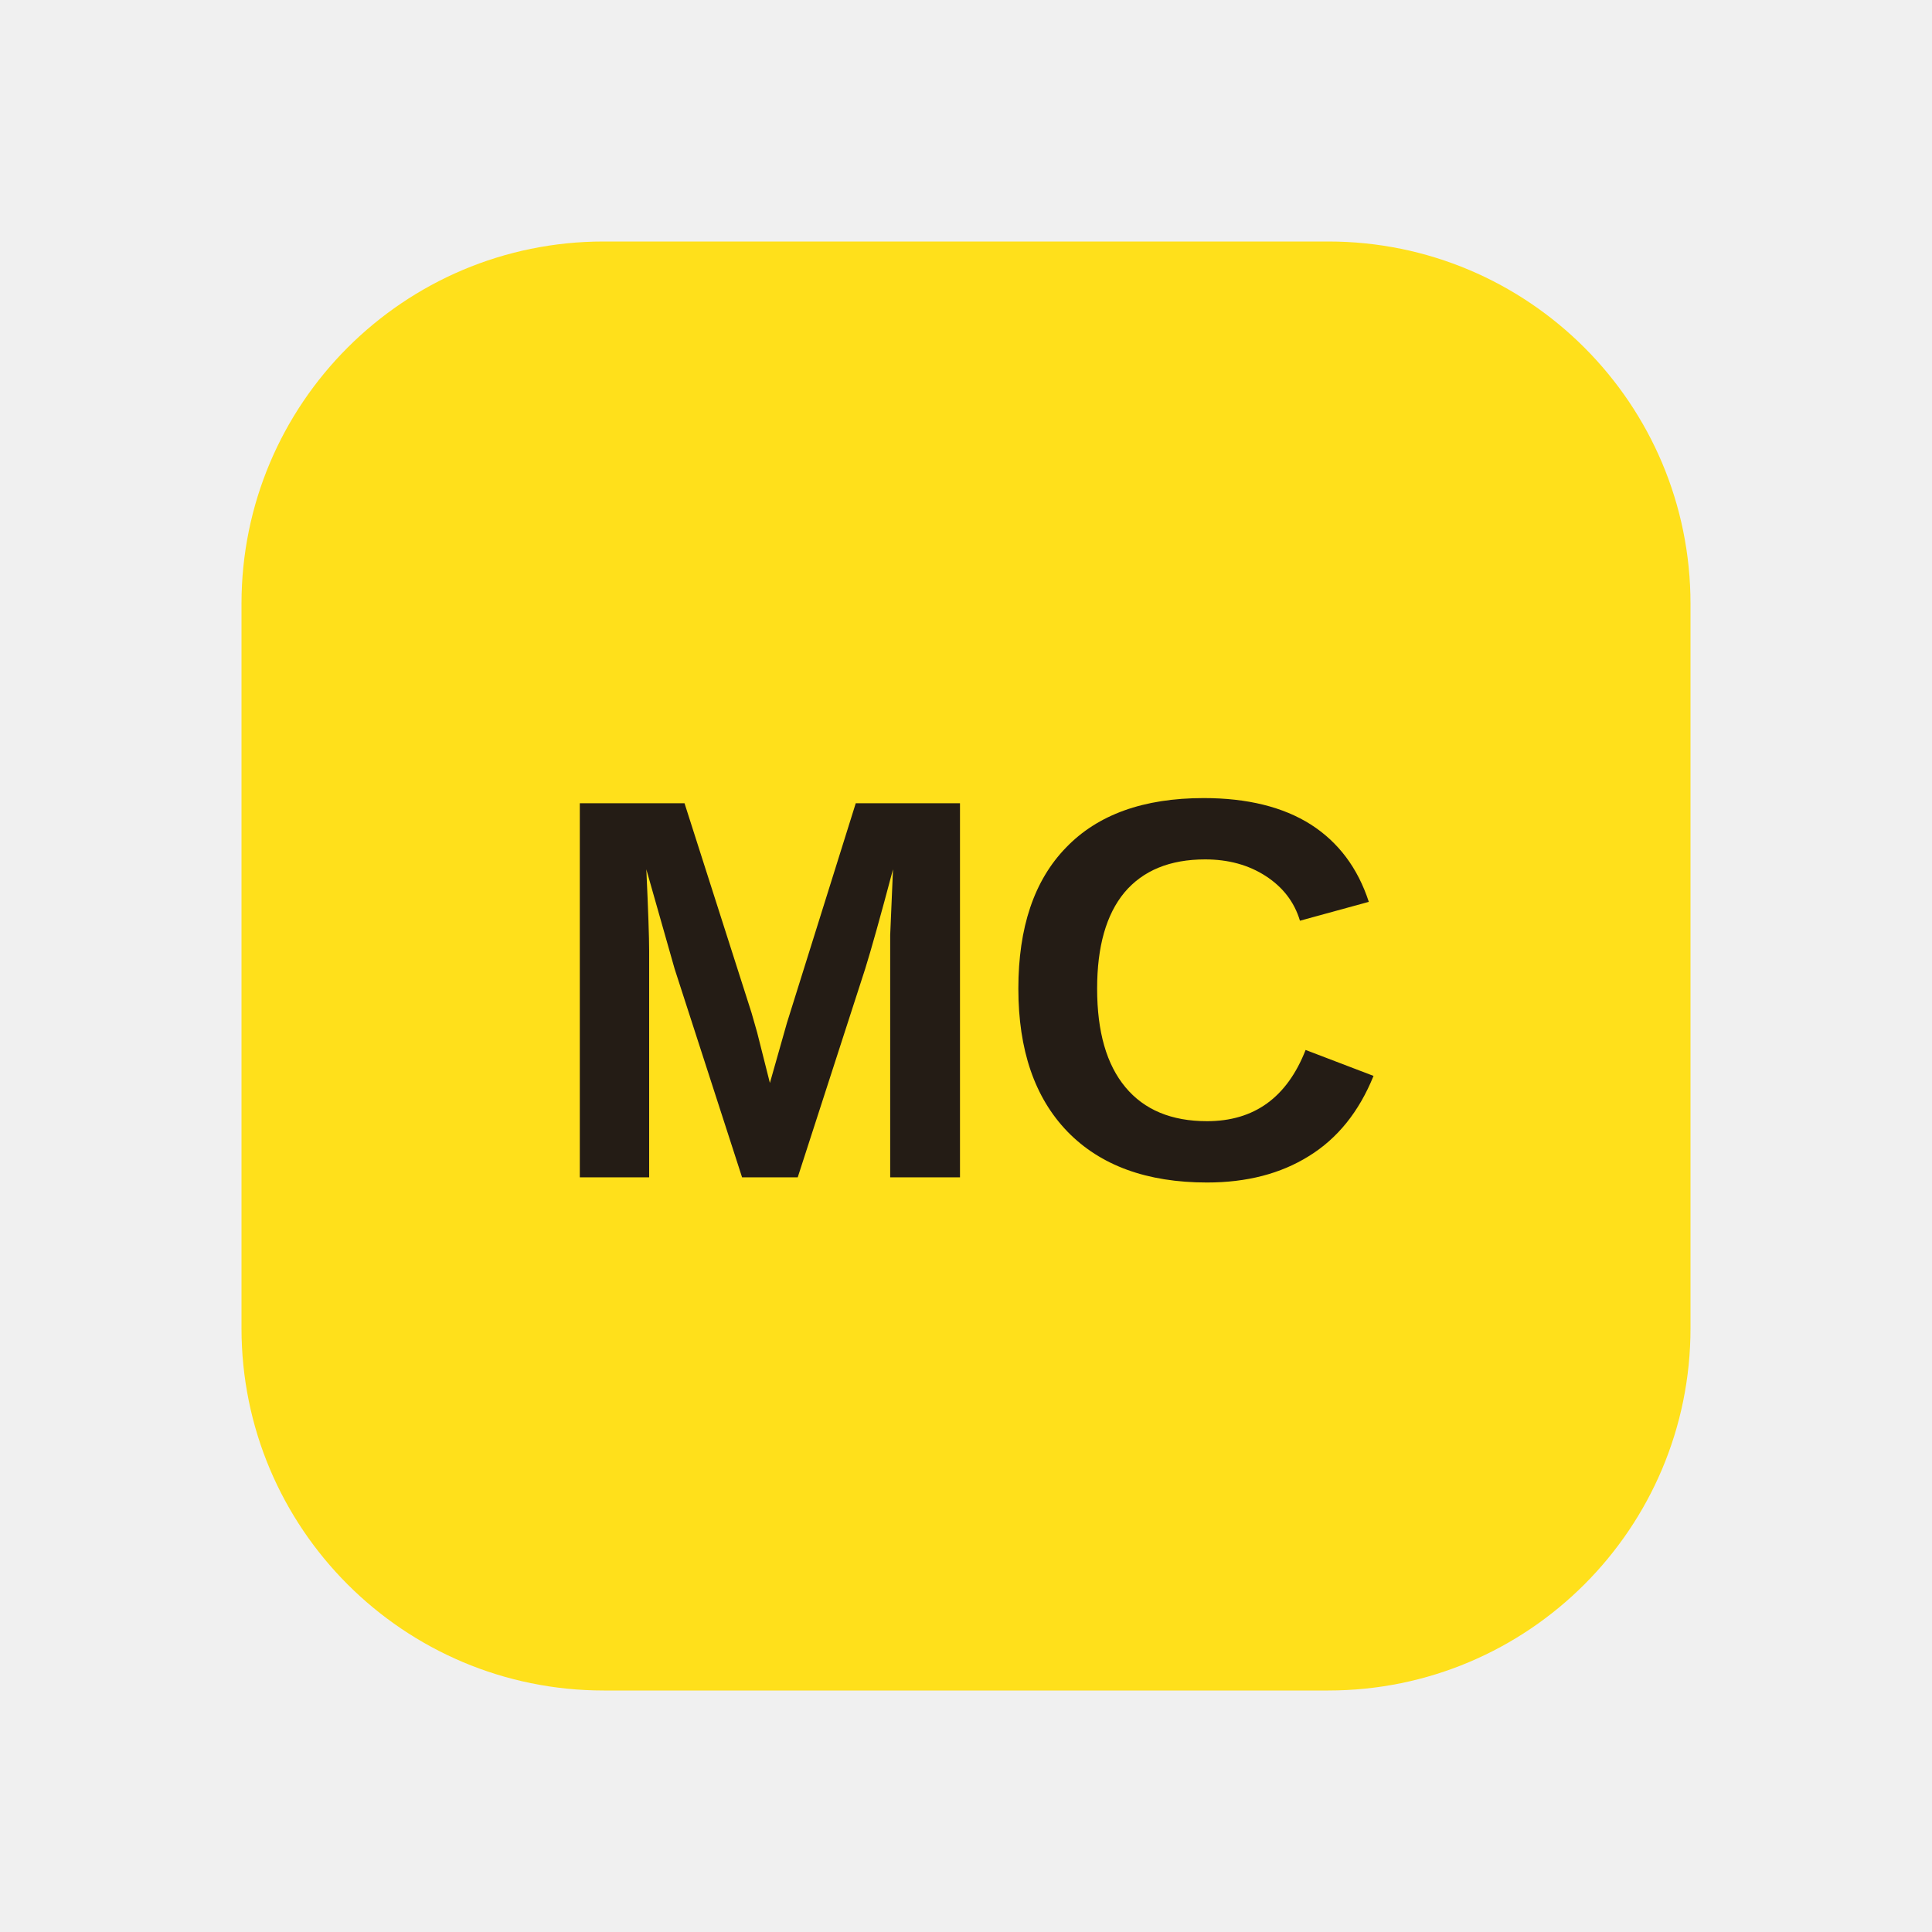
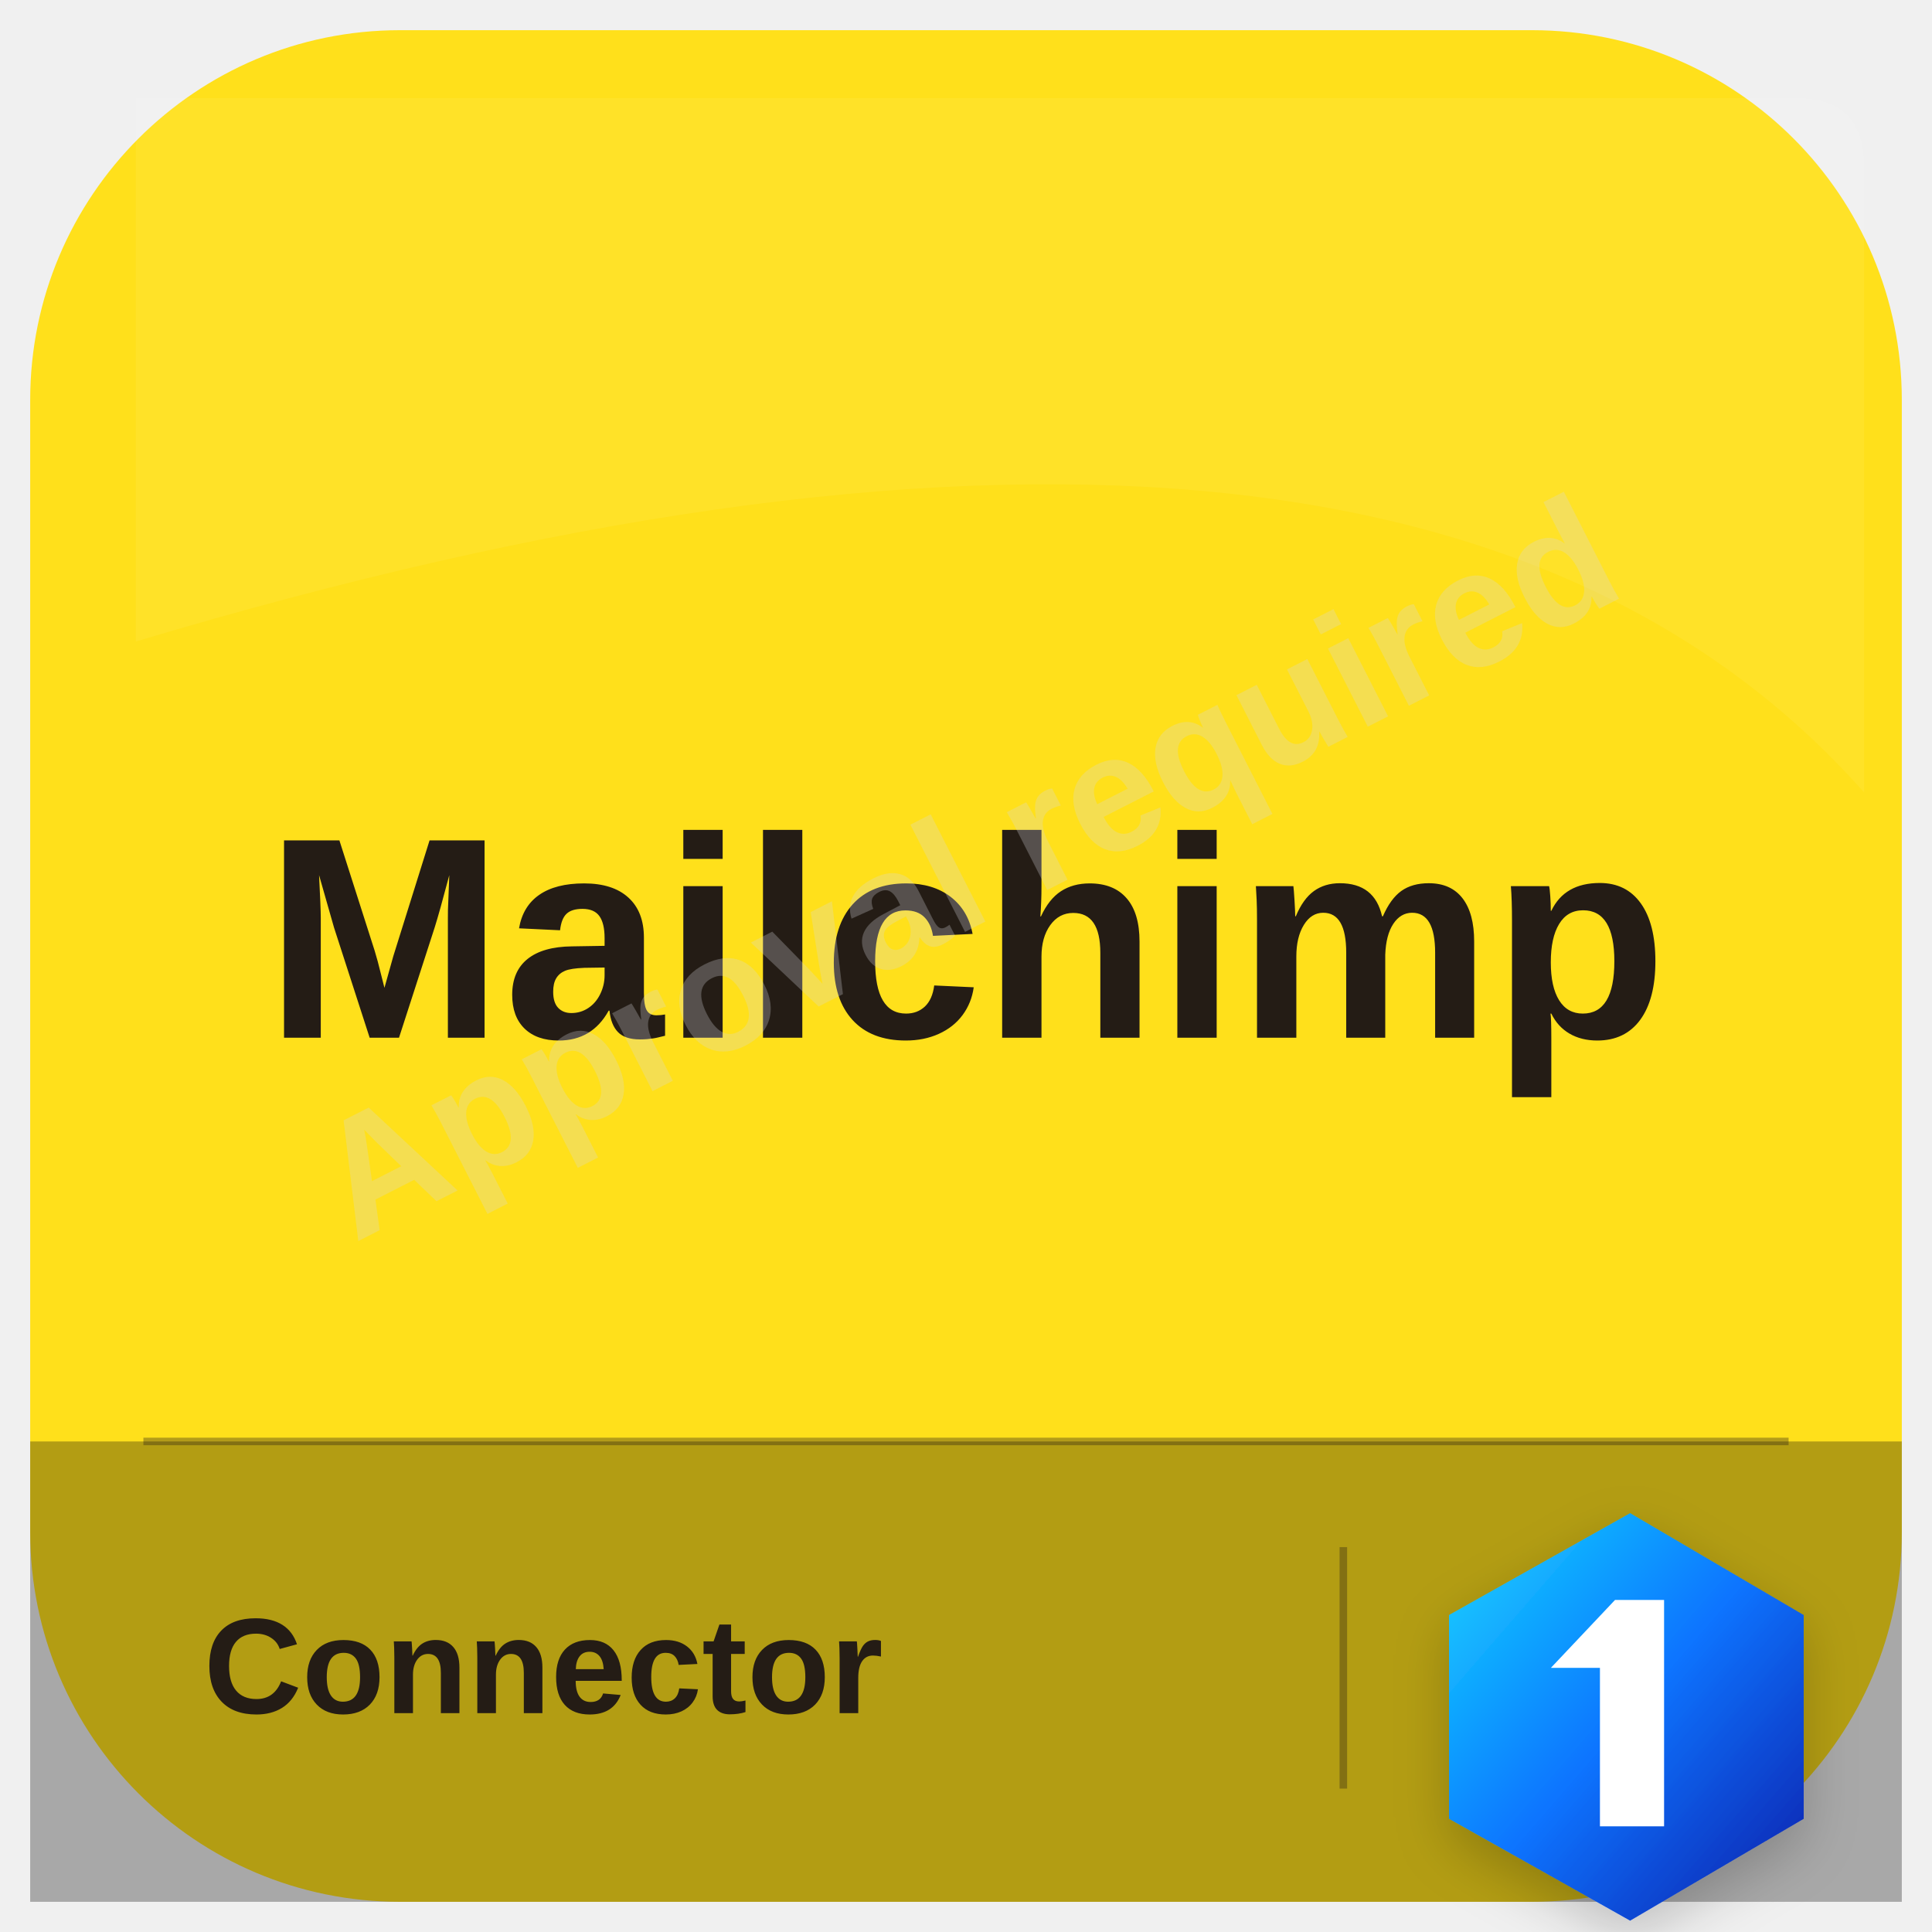
- <svg xmlns="http://www.w3.org/2000/svg" viewBox="0 0 64 64">
-   <rect x="8" y="8" width="48" height="48" rx="12" fill="#FFE01B" />
-   <text x="32" y="39" text-anchor="middle" font-family="Arial,sans-serif" font-size="18" font-weight="700" fill="#241C15">MC</text>
+ <svg xmlns="http://www.w3.org/2000/svg" viewBox="0 0 512 512" role="img" aria-label="Mailchimp connector">
+   <defs>
+     <linearGradient id="one" x1="0" y1="0" x2="1" y2="1">
+       <stop stop-color="#19d8ff" />
+       <stop offset=".5" stop-color="#0874ff" />
+       <stop offset="1" stop-color="#071ca8" />
+     </linearGradient>
+     <filter id="s" x="-30%" y="-30%" width="160%" height="160%">
+       <feDropShadow dx="0" dy="5" stdDeviation="7" flood-opacity=".20" />
+     </filter>
+   </defs>
+   <rect x="8" y="8" width="496" height="496" rx="98" fill="#FFE01B" />
+   <path d="M36 26 H476 Q494 26 494 44 V210 Q370 70 36 170Z" fill="#FFFFFF" opacity=".06" />
+   <text x="256" y="275" text-anchor="middle" font-family="Arial,Helvetica,sans-serif" font-size="76" font-weight="800" fill="#241C15">Mailchimp</text>
+   <g transform="rotate(-27 256 230)" opacity="0.28">
+     <text x="256" y="245" text-anchor="middle" font-family="Arial,Helvetica,sans-serif" font-size="44" font-weight="700" fill="#D6D9DE">Approval required</text>
+   </g>
+   <rect x="8" y="382" width="496" height="122" fill="#000000" opacity="0.30" />
+   <line x1="38" y1="382" x2="474" y2="382" stroke="#241C15" opacity=".35" stroke-width="2" />
+   <text x="54" y="454" font-family="Arial,Helvetica,sans-serif" font-size="36" font-weight="700" fill="#241C15">Connector</text>
+   <line x1="356" y1="410" x2="356" y2="474" stroke="#241C15" opacity=".35" stroke-width="2" />
+   <g transform="translate(384 401)" filter="url(#s)">
+     <path d="M48 0 94 27v54L48 108 0 81V27Z" fill="url(#one)" />
+     <path d="M44 23 27 41h13v42h17V23Z" fill="#fff" />
+   </g>
</svg>
